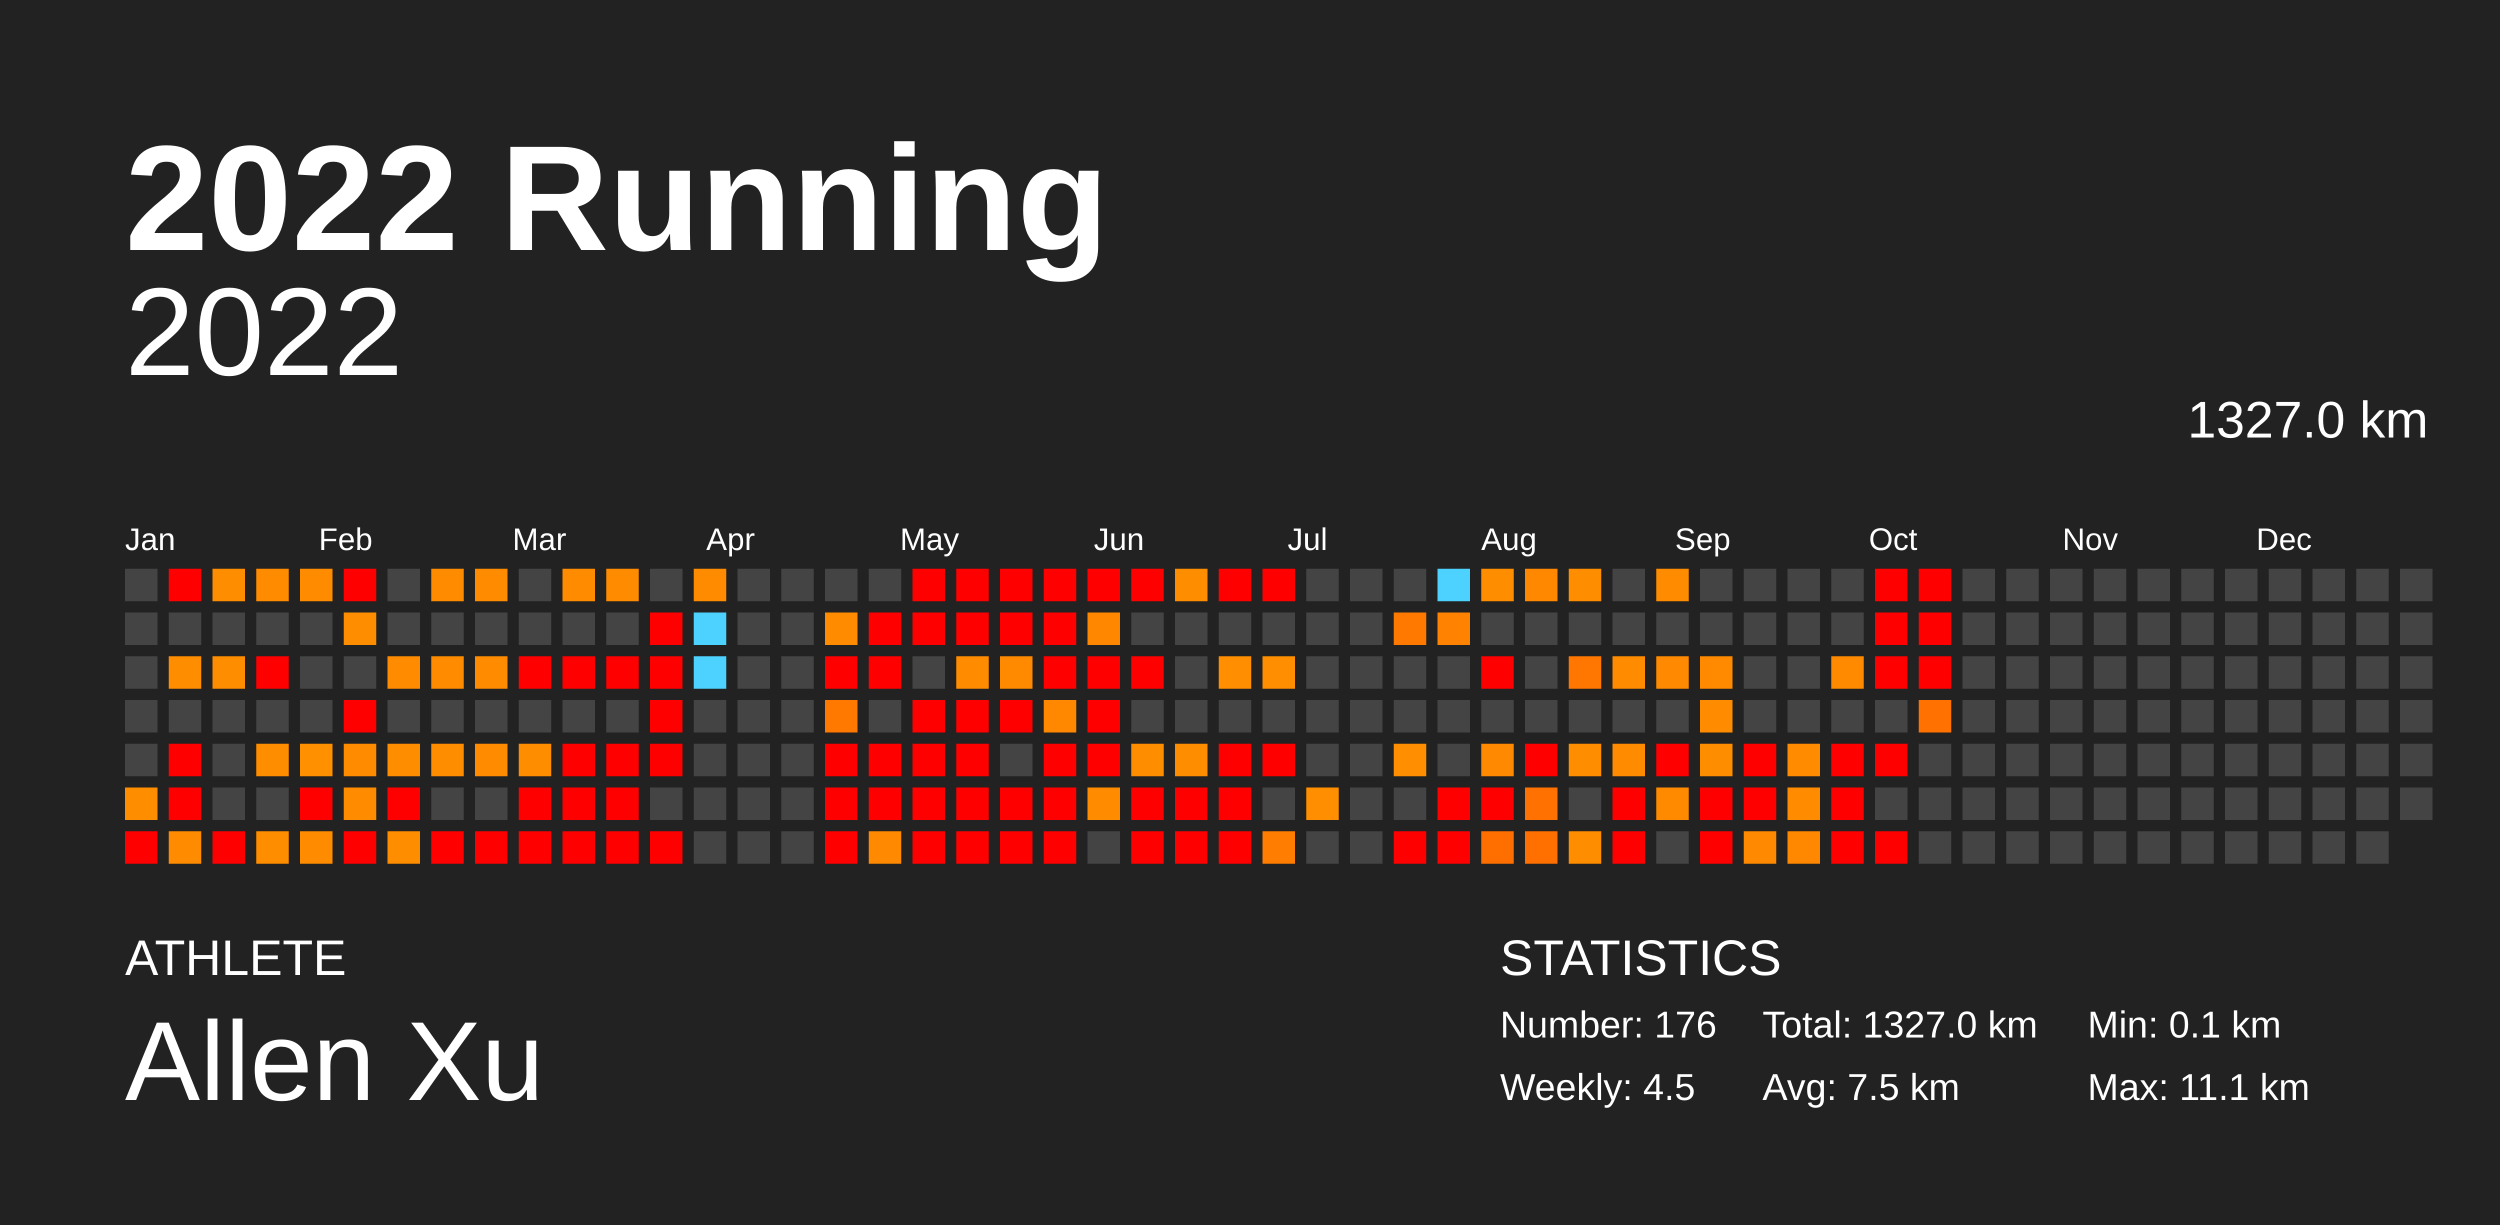
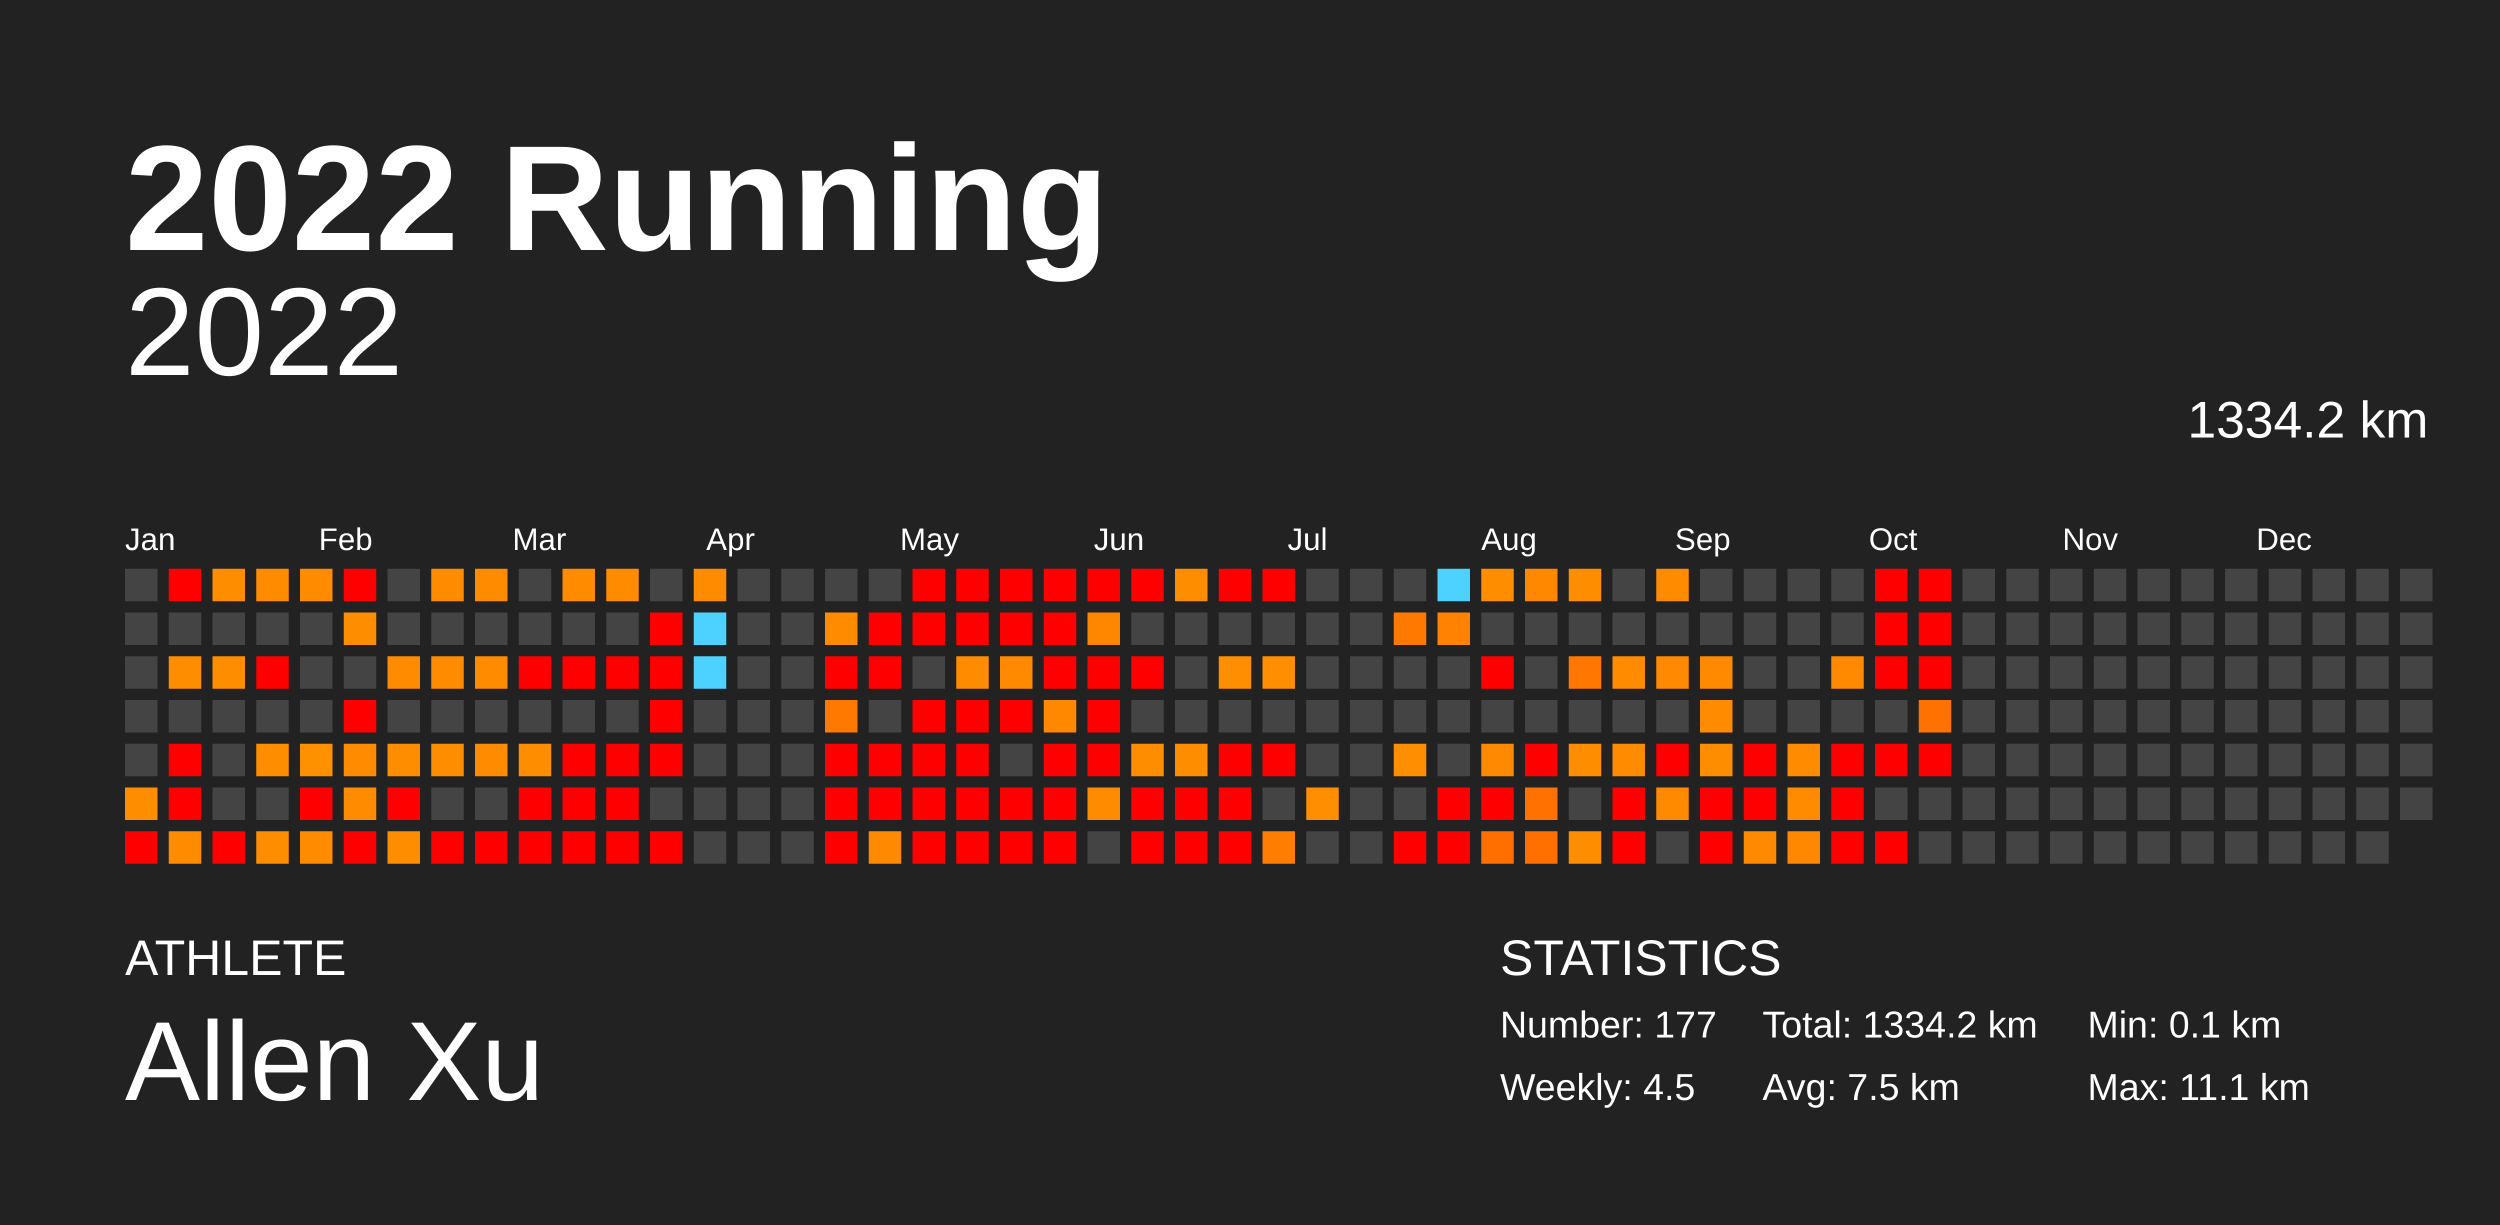
<svg xmlns="http://www.w3.org/2000/svg" baseProfile="full" height="98mm" version="1.1" viewBox="0,0,200,98" width="200mm">
  <defs />
  <rect fill="#222222" height="98" width="200" x="0" y="0" />
  <text fill="#FFFFFF" style="font-size:12px; font-family:Arial; font-weight:bold;" x="10" y="20">2022 Running</text>
  <text fill="#FFFFFF" style="font-size:4px; font-family:Arial" x="10" y="78">ATHLETE</text>
  <text fill="#FFFFFF" style="font-size:9px; font-family:Arial" x="10" y="88">Allen Xu</text>
  <text fill="#FFFFFF" style="font-size:4px; font-family:Arial" x="120" y="78">STATISTICS</text>
-   <text fill="#FFFFFF" style="font-size:3px; font-family:Arial" x="120" y="83">Number: 176</text>
+   <text fill="#FFFFFF" style="font-size:3px; font-family:Arial" x="120" y="83">Number: 177</text>
  <text fill="#FFFFFF" style="font-size:3px; font-family:Arial" x="120" y="88">Weekly: 4.5</text>
-   <text fill="#FFFFFF" style="font-size:3px; font-family:Arial" x="141" y="83">Total: 1327.0 km</text>
+   <text fill="#FFFFFF" style="font-size:3px; font-family:Arial" x="141" y="83">Total: 1334.2 km</text>
  <text fill="#FFFFFF" style="font-size:3px; font-family:Arial" x="141" y="88">Avg: 7.5 km</text>
  <text fill="#FFFFFF" style="font-size:3px; font-family:Arial" x="167" y="83">Min: 0.1 km</text>
  <text fill="#FFFFFF" style="font-size:3px; font-family:Arial" x="167" y="88">Max: 11.1 km</text>
  <text alignment-baseline="hanging" fill="#FFFFFF" style="font-size:10.0px; font-family:Arial;" x="10" y="30">2022</text>
-   <text alignment-baseline="hanging" fill="#FFFFFF" style="font-size:4.125px; font-family:Arial;" x="175" y="35">1327.0 km</text>
+   <text alignment-baseline="hanging" fill="#FFFFFF" style="font-size:4.125px; font-family:Arial;" x="175" y="35">1334.2 km</text>
  <text fill="#FFFFFF" style="font-size:2.5px; font-family:Arial" x="10.0" y="44">Jan</text>
  <text fill="#FFFFFF" style="font-size:2.5px; font-family:Arial" x="25.5" y="44">Feb</text>
  <text fill="#FFFFFF" style="font-size:2.5px; font-family:Arial" x="41.0" y="44">Mar</text>
  <text fill="#FFFFFF" style="font-size:2.5px; font-family:Arial" x="56.5" y="44">Apr</text>
  <text fill="#FFFFFF" style="font-size:2.5px; font-family:Arial" x="72.0" y="44">May</text>
  <text fill="#FFFFFF" style="font-size:2.5px; font-family:Arial" x="87.5" y="44">Jun</text>
  <text fill="#FFFFFF" style="font-size:2.5px; font-family:Arial" x="103.0" y="44">Jul</text>
  <text fill="#FFFFFF" style="font-size:2.5px; font-family:Arial" x="118.5" y="44">Aug</text>
  <text fill="#FFFFFF" style="font-size:2.5px; font-family:Arial" x="134.0" y="44">Sep</text>
  <text fill="#FFFFFF" style="font-size:2.5px; font-family:Arial" x="149.5" y="44">Oct</text>
  <text fill="#FFFFFF" style="font-size:2.5px; font-family:Arial" x="165.0" y="44">Nov</text>
  <text fill="#FFFFFF" style="font-size:2.5px; font-family:Arial" x="180.5" y="44">Dec</text>
  <rect fill="#444444" height="2.6" width="2.6" x="10.0" y="45.5" />
  <rect fill="#444444" height="2.6" width="2.6" x="10.0" y="49.0" />
  <rect fill="#444444" height="2.6" width="2.6" x="10.0" y="52.5" />
  <rect fill="#444444" height="2.6" width="2.6" x="10.0" y="56.0" />
  <rect fill="#444444" height="2.6" width="2.6" x="10.0" y="59.5" />
  <rect fill="#ff8d00" height="2.6" width="2.6" x="10.0" y="63.0" />
  <rect fill="red" height="2.6" width="2.6" x="10.0" y="66.5" />
  <rect fill="red" height="2.6" width="2.6" x="13.5" y="45.5" />
  <rect fill="#444444" height="2.6" width="2.6" x="13.5" y="49.0" />
  <rect fill="#ff8d00" height="2.6" width="2.6" x="13.5" y="52.5" />
  <rect fill="#444444" height="2.6" width="2.6" x="13.5" y="56.0" />
  <rect fill="red" height="2.6" width="2.6" x="13.5" y="59.5" />
  <rect fill="red" height="2.6" width="2.6" x="13.5" y="63.0" />
  <rect fill="#ff8c00" height="2.6" width="2.6" x="13.5" y="66.5" />
  <rect fill="#ff8d00" height="2.6" width="2.6" x="17.0" y="45.5" />
  <rect fill="#444444" height="2.6" width="2.6" x="17.0" y="49.0" />
  <rect fill="#ff8d00" height="2.6" width="2.6" x="17.0" y="52.5" />
  <rect fill="#444444" height="2.6" width="2.6" x="17.0" y="56.0" />
  <rect fill="#444444" height="2.6" width="2.6" x="17.0" y="59.5" />
  <rect fill="#444444" height="2.6" width="2.6" x="17.0" y="63.0" />
  <rect fill="red" height="2.6" width="2.6" x="17.0" y="66.5" />
  <rect fill="#ff8c00" height="2.6" width="2.6" x="20.5" y="45.5" />
  <rect fill="#444444" height="2.6" width="2.6" x="20.5" y="49.0" />
  <rect fill="red" height="2.6" width="2.6" x="20.5" y="52.5" />
  <rect fill="#444444" height="2.6" width="2.6" x="20.5" y="56.0" />
  <rect fill="#ff8d00" height="2.6" width="2.6" x="20.5" y="59.5" />
  <rect fill="#444444" height="2.6" width="2.6" x="20.5" y="63.0" />
  <rect fill="#ff8d00" height="2.6" width="2.6" x="20.5" y="66.5" />
  <rect fill="#ff8c00" height="2.6" width="2.6" x="24.0" y="45.5" />
  <rect fill="#444444" height="2.6" width="2.6" x="24.0" y="49.0" />
  <rect fill="#444444" height="2.6" width="2.6" x="24.0" y="52.5" />
  <rect fill="#444444" height="2.6" width="2.6" x="24.0" y="56.0" />
  <rect fill="#ff9100" height="2.6" width="2.6" x="24.0" y="59.5" />
  <rect fill="red" height="2.6" width="2.6" x="24.0" y="63.0" />
  <rect fill="#ff8c00" height="2.6" width="2.6" x="24.0" y="66.5" />
  <rect fill="red" height="2.6" width="2.6" x="27.5" y="45.5" />
  <rect fill="#ff8d00" height="2.6" width="2.6" x="27.5" y="49.0" />
  <rect fill="#444444" height="2.6" width="2.6" x="27.5" y="52.5" />
  <rect fill="red" height="2.6" width="2.6" x="27.5" y="56.0" />
  <rect fill="#ff8c00" height="2.6" width="2.6" x="27.5" y="59.5" />
  <rect fill="#ff8c00" height="2.6" width="2.6" x="27.5" y="63.0" />
  <rect fill="red" height="2.6" width="2.6" x="27.5" y="66.5" />
  <rect fill="#444444" height="2.6" width="2.6" x="31.0" y="45.5" />
  <rect fill="#444444" height="2.6" width="2.6" x="31.0" y="49.0" />
  <rect fill="#ff8c00" height="2.6" width="2.6" x="31.0" y="52.5" />
  <rect fill="#444444" height="2.6" width="2.6" x="31.0" y="56.0" />
  <rect fill="#ff8d00" height="2.6" width="2.6" x="31.0" y="59.5" />
  <rect fill="red" height="2.6" width="2.6" x="31.0" y="63.0" />
  <rect fill="#ff8d00" height="2.6" width="2.6" x="31.0" y="66.5" />
  <rect fill="#ff8c00" height="2.6" width="2.6" x="34.5" y="45.5" />
  <rect fill="#444444" height="2.6" width="2.6" x="34.5" y="49.0" />
  <rect fill="#ff8c00" height="2.6" width="2.6" x="34.5" y="52.5" />
  <rect fill="#444444" height="2.6" width="2.6" x="34.5" y="56.0" />
  <rect fill="#ff8d00" height="2.6" width="2.6" x="34.5" y="59.5" />
  <rect fill="#444444" height="2.6" width="2.6" x="34.5" y="63.0" />
  <rect fill="red" height="2.6" width="2.6" x="34.5" y="66.5" />
  <rect fill="#ff8c00" height="2.6" width="2.6" x="38.0" y="45.5" />
  <rect fill="#444444" height="2.6" width="2.6" x="38.0" y="49.0" />
  <rect fill="#ff8c00" height="2.6" width="2.6" x="38.0" y="52.5" />
  <rect fill="#444444" height="2.6" width="2.6" x="38.0" y="56.0" />
  <rect fill="#ff8c00" height="2.6" width="2.6" x="38.0" y="59.5" />
  <rect fill="#444444" height="2.6" width="2.6" x="38.0" y="63.0" />
  <rect fill="red" height="2.6" width="2.6" x="38.0" y="66.5" />
  <rect fill="#444444" height="2.6" width="2.6" x="41.5" y="45.5" />
  <rect fill="#444444" height="2.6" width="2.6" x="41.5" y="49.0" />
  <rect fill="red" height="2.6" width="2.6" x="41.5" y="52.5" />
  <rect fill="#444444" height="2.6" width="2.6" x="41.5" y="56.0" />
  <rect fill="#ff8d00" height="2.6" width="2.6" x="41.5" y="59.5" />
  <rect fill="red" height="2.6" width="2.6" x="41.5" y="63.0" />
  <rect fill="red" height="2.6" width="2.6" x="41.5" y="66.5" />
  <rect fill="#ff8c00" height="2.6" width="2.6" x="45.0" y="45.5" />
  <rect fill="#444444" height="2.6" width="2.6" x="45.0" y="49.0" />
  <rect fill="red" height="2.6" width="2.6" x="45.0" y="52.5" />
  <rect fill="#444444" height="2.6" width="2.6" x="45.0" y="56.0" />
  <rect fill="red" height="2.6" width="2.6" x="45.0" y="59.5" />
  <rect fill="red" height="2.6" width="2.6" x="45.0" y="63.0" />
  <rect fill="red" height="2.6" width="2.6" x="45.0" y="66.5" />
  <rect fill="#ff8c00" height="2.6" width="2.6" x="48.5" y="45.5" />
  <rect fill="#444444" height="2.6" width="2.6" x="48.5" y="49.0" />
  <rect fill="red" height="2.6" width="2.6" x="48.5" y="52.5" />
  <rect fill="#444444" height="2.6" width="2.6" x="48.5" y="56.0" />
  <rect fill="red" height="2.6" width="2.6" x="48.5" y="59.5" />
  <rect fill="red" height="2.6" width="2.6" x="48.5" y="63.0" />
  <rect fill="red" height="2.6" width="2.6" x="48.5" y="66.5" />
  <rect fill="#444444" height="2.6" width="2.6" x="52.0" y="45.5" />
  <rect fill="red" height="2.6" width="2.6" x="52.0" y="49.0" />
  <rect fill="red" height="2.6" width="2.6" x="52.0" y="52.5" />
  <rect fill="red" height="2.6" width="2.6" x="52.0" y="56.0" />
  <rect fill="red" height="2.6" width="2.6" x="52.0" y="59.5" />
  <rect fill="#444444" height="2.6" width="2.6" x="52.0" y="63.0" />
  <rect fill="red" height="2.6" width="2.6" x="52.0" y="66.5" />
  <rect fill="#ff8b00" height="2.6" width="2.6" x="55.5" y="45.5" />
  <rect fill="#4dd2ff" height="2.6" width="2.6" x="55.5" y="49.0" />
  <rect fill="#4dd2ff" height="2.6" width="2.6" x="55.5" y="52.5" />
  <rect fill="#444444" height="2.6" width="2.6" x="55.5" y="56.0" />
  <rect fill="#444444" height="2.6" width="2.6" x="55.5" y="59.5" />
  <rect fill="#444444" height="2.6" width="2.6" x="55.5" y="63.0" />
  <rect fill="#444444" height="2.6" width="2.6" x="55.5" y="66.5" />
  <rect fill="#444444" height="2.6" width="2.6" x="59.0" y="45.5" />
  <rect fill="#444444" height="2.6" width="2.6" x="59.0" y="49.0" />
  <rect fill="#444444" height="2.6" width="2.6" x="59.0" y="52.5" />
  <rect fill="#444444" height="2.6" width="2.6" x="59.0" y="56.0" />
  <rect fill="#444444" height="2.6" width="2.6" x="59.0" y="59.5" />
  <rect fill="#444444" height="2.6" width="2.6" x="59.0" y="63.0" />
  <rect fill="#444444" height="2.6" width="2.6" x="59.0" y="66.5" />
  <rect fill="#444444" height="2.6" width="2.6" x="62.5" y="45.5" />
  <rect fill="#444444" height="2.6" width="2.6" x="62.5" y="49.0" />
  <rect fill="#444444" height="2.6" width="2.6" x="62.5" y="52.5" />
  <rect fill="#444444" height="2.6" width="2.6" x="62.5" y="56.0" />
  <rect fill="#444444" height="2.6" width="2.6" x="62.5" y="59.5" />
  <rect fill="#444444" height="2.6" width="2.6" x="62.5" y="63.0" />
  <rect fill="#444444" height="2.6" width="2.6" x="62.5" y="66.5" />
  <rect fill="#444444" height="2.6" width="2.6" x="66.0" y="45.5" />
  <rect fill="#ff8b00" height="2.6" width="2.6" x="66.0" y="49.0" />
  <rect fill="red" height="2.6" width="2.6" x="66.0" y="52.5" />
  <rect fill="#ff7800" height="2.6" width="2.6" x="66.0" y="56.0" />
  <rect fill="red" height="2.6" width="2.6" x="66.0" y="59.5" />
  <rect fill="red" height="2.6" width="2.6" x="66.0" y="63.0" />
  <rect fill="red" height="2.6" width="2.6" x="66.0" y="66.5" />
  <rect fill="#444444" height="2.6" width="2.6" x="69.5" y="45.5" />
  <rect fill="red" height="2.6" width="2.6" x="69.5" y="49.0" />
  <rect fill="red" height="2.6" width="2.6" x="69.5" y="52.5" />
  <rect fill="#444444" height="2.6" width="2.6" x="69.5" y="56.0" />
  <rect fill="red" height="2.6" width="2.6" x="69.5" y="59.5" />
  <rect fill="red" height="2.6" width="2.6" x="69.5" y="63.0" />
  <rect fill="#ff8900" height="2.6" width="2.6" x="69.5" y="66.5" />
  <rect fill="red" height="2.6" width="2.6" x="73.0" y="45.5" />
  <rect fill="red" height="2.6" width="2.6" x="73.0" y="49.0" />
  <rect fill="#444444" height="2.6" width="2.6" x="73.0" y="52.5" />
  <rect fill="red" height="2.6" width="2.6" x="73.0" y="56.0" />
  <rect fill="red" height="2.6" width="2.6" x="73.0" y="59.5" />
  <rect fill="red" height="2.6" width="2.6" x="73.0" y="63.0" />
  <rect fill="red" height="2.6" width="2.6" x="73.0" y="66.5" />
  <rect fill="red" height="2.6" width="2.6" x="76.5" y="45.5" />
  <rect fill="red" height="2.6" width="2.6" x="76.5" y="49.0" />
  <rect fill="#ff8c00" height="2.6" width="2.6" x="76.5" y="52.5" />
  <rect fill="red" height="2.6" width="2.6" x="76.5" y="56.0" />
  <rect fill="red" height="2.6" width="2.6" x="76.5" y="59.5" />
  <rect fill="red" height="2.6" width="2.6" x="76.5" y="63.0" />
  <rect fill="red" height="2.6" width="2.6" x="76.5" y="66.5" />
  <rect fill="red" height="2.6" width="2.6" x="80.0" y="45.5" />
  <rect fill="red" height="2.6" width="2.6" x="80.0" y="49.0" />
  <rect fill="#ff8a00" height="2.6" width="2.6" x="80.0" y="52.5" />
  <rect fill="red" height="2.6" width="2.6" x="80.0" y="56.0" />
  <rect fill="#444444" height="2.6" width="2.6" x="80.0" y="59.5" />
  <rect fill="red" height="2.6" width="2.6" x="80.0" y="63.0" />
  <rect fill="red" height="2.6" width="2.6" x="80.0" y="66.5" />
  <rect fill="red" height="2.6" width="2.6" x="83.5" y="45.5" />
  <rect fill="red" height="2.6" width="2.6" x="83.5" y="49.0" />
  <rect fill="red" height="2.6" width="2.6" x="83.5" y="52.5" />
  <rect fill="#ff8800" height="2.6" width="2.6" x="83.5" y="56.0" />
  <rect fill="red" height="2.6" width="2.6" x="83.5" y="59.5" />
  <rect fill="red" height="2.6" width="2.6" x="83.5" y="63.0" />
  <rect fill="red" height="2.6" width="2.6" x="83.5" y="66.5" />
  <rect fill="red" height="2.6" width="2.6" x="87.0" y="45.5" />
  <rect fill="#ff8700" height="2.6" width="2.6" x="87.0" y="49.0" />
  <rect fill="red" height="2.6" width="2.6" x="87.0" y="52.5" />
  <rect fill="red" height="2.6" width="2.6" x="87.0" y="56.0" />
  <rect fill="red" height="2.6" width="2.6" x="87.0" y="59.5" />
  <rect fill="#ff8c00" height="2.6" width="2.6" x="87.0" y="63.0" />
  <rect fill="#444444" height="2.6" width="2.6" x="87.0" y="66.5" />
  <rect fill="red" height="2.6" width="2.6" x="90.5" y="45.5" />
  <rect fill="#444444" height="2.6" width="2.6" x="90.5" y="49.0" />
  <rect fill="red" height="2.6" width="2.6" x="90.5" y="52.5" />
  <rect fill="#444444" height="2.6" width="2.6" x="90.5" y="56.0" />
  <rect fill="#ff8d00" height="2.6" width="2.6" x="90.5" y="59.5" />
  <rect fill="red" height="2.6" width="2.6" x="90.5" y="63.0" />
  <rect fill="red" height="2.6" width="2.6" x="90.5" y="66.5" />
  <rect fill="#ff8d00" height="2.6" width="2.6" x="94.0" y="45.5" />
  <rect fill="#444444" height="2.6" width="2.6" x="94.0" y="49.0" />
  <rect fill="#444444" height="2.6" width="2.6" x="94.0" y="52.5" />
  <rect fill="#444444" height="2.6" width="2.6" x="94.0" y="56.0" />
  <rect fill="#ff8d00" height="2.6" width="2.6" x="94.0" y="59.5" />
  <rect fill="red" height="2.6" width="2.6" x="94.0" y="63.0" />
  <rect fill="red" height="2.6" width="2.6" x="94.0" y="66.5" />
  <rect fill="red" height="2.6" width="2.6" x="97.5" y="45.5" />
  <rect fill="#444444" height="2.6" width="2.6" x="97.5" y="49.0" />
  <rect fill="#ff8e00" height="2.6" width="2.6" x="97.5" y="52.5" />
  <rect fill="#444444" height="2.6" width="2.6" x="97.5" y="56.0" />
  <rect fill="red" height="2.6" width="2.6" x="97.5" y="59.5" />
  <rect fill="red" height="2.6" width="2.6" x="97.5" y="63.0" />
  <rect fill="red" height="2.6" width="2.6" x="97.5" y="66.5" />
  <rect fill="red" height="2.6" width="2.6" x="101.0" y="45.5" />
  <rect fill="#444444" height="2.6" width="2.6" x="101.0" y="49.0" />
  <rect fill="#ff8e00" height="2.6" width="2.6" x="101.0" y="52.5" />
  <rect fill="#444444" height="2.6" width="2.6" x="101.0" y="56.0" />
  <rect fill="red" height="2.6" width="2.6" x="101.0" y="59.5" />
  <rect fill="#444444" height="2.6" width="2.6" x="101.0" y="63.0" />
  <rect fill="#ff7d00" height="2.6" width="2.6" x="101.0" y="66.5" />
  <rect fill="#444444" height="2.6" width="2.6" x="104.5" y="45.5" />
  <rect fill="#444444" height="2.6" width="2.6" x="104.5" y="49.0" />
  <rect fill="#444444" height="2.6" width="2.6" x="104.5" y="52.5" />
  <rect fill="#444444" height="2.6" width="2.6" x="104.5" y="56.0" />
  <rect fill="#444444" height="2.6" width="2.6" x="104.5" y="59.5" />
  <rect fill="#ff8e00" height="2.6" width="2.6" x="104.5" y="63.0" />
  <rect fill="#444444" height="2.6" width="2.6" x="104.5" y="66.5" />
  <rect fill="#444444" height="2.6" width="2.6" x="108.0" y="45.5" />
  <rect fill="#444444" height="2.6" width="2.6" x="108.0" y="49.0" />
  <rect fill="#444444" height="2.6" width="2.6" x="108.0" y="52.5" />
  <rect fill="#444444" height="2.6" width="2.6" x="108.0" y="56.0" />
  <rect fill="#444444" height="2.6" width="2.6" x="108.0" y="59.5" />
  <rect fill="#444444" height="2.6" width="2.6" x="108.0" y="63.0" />
  <rect fill="#444444" height="2.6" width="2.6" x="108.0" y="66.5" />
  <rect fill="#444444" height="2.6" width="2.6" x="111.5" y="45.5" />
  <rect fill="#ff7900" height="2.6" width="2.6" x="111.5" y="49.0" />
  <rect fill="#444444" height="2.6" width="2.6" x="111.5" y="52.5" />
  <rect fill="#444444" height="2.6" width="2.6" x="111.5" y="56.0" />
  <rect fill="#ff8e00" height="2.6" width="2.6" x="111.5" y="59.5" />
  <rect fill="#444444" height="2.6" width="2.6" x="111.5" y="63.0" />
  <rect fill="red" height="2.6" width="2.6" x="111.5" y="66.5" />
  <rect fill="#4dd2ff" height="2.6" width="2.6" x="115.0" y="45.5" />
  <rect fill="#ff8200" height="2.6" width="2.6" x="115.0" y="49.0" />
  <rect fill="#444444" height="2.6" width="2.6" x="115.0" y="52.5" />
  <rect fill="#444444" height="2.6" width="2.6" x="115.0" y="56.0" />
  <rect fill="#444444" height="2.6" width="2.6" x="115.0" y="59.5" />
  <rect fill="red" height="2.6" width="2.6" x="115.0" y="63.0" />
  <rect fill="red" height="2.6" width="2.6" x="115.0" y="66.5" />
  <rect fill="#ff8d00" height="2.6" width="2.6" x="118.5" y="45.5" />
  <rect fill="#444444" height="2.6" width="2.6" x="118.5" y="49.0" />
  <rect fill="red" height="2.6" width="2.6" x="118.5" y="52.5" />
  <rect fill="#444444" height="2.6" width="2.6" x="118.5" y="56.0" />
  <rect fill="#ff8900" height="2.6" width="2.6" x="118.5" y="59.5" />
  <rect fill="red" height="2.6" width="2.6" x="118.5" y="63.0" />
  <rect fill="#ff6f00" height="2.6" width="2.6" x="118.5" y="66.5" />
  <rect fill="#ff8800" height="2.6" width="2.6" x="122.0" y="45.5" />
  <rect fill="#444444" height="2.6" width="2.6" x="122.0" y="49.0" />
  <rect fill="#444444" height="2.6" width="2.6" x="122.0" y="52.5" />
  <rect fill="#444444" height="2.6" width="2.6" x="122.0" y="56.0" />
  <rect fill="red" height="2.6" width="2.6" x="122.0" y="59.5" />
  <rect fill="#ff7100" height="2.6" width="2.6" x="122.0" y="63.0" />
  <rect fill="#ff7000" height="2.6" width="2.6" x="122.0" y="66.5" />
  <rect fill="#ff8d00" height="2.6" width="2.6" x="125.5" y="45.5" />
  <rect fill="#444444" height="2.6" width="2.6" x="125.5" y="49.0" />
  <rect fill="#ff7600" height="2.6" width="2.6" x="125.5" y="52.5" />
  <rect fill="#444444" height="2.6" width="2.6" x="125.5" y="56.0" />
  <rect fill="#ff8d00" height="2.6" width="2.6" x="125.5" y="59.5" />
  <rect fill="#444444" height="2.6" width="2.6" x="125.5" y="63.0" />
  <rect fill="#ff8d00" height="2.6" width="2.6" x="125.5" y="66.5" />
  <rect fill="#444444" height="2.6" width="2.6" x="129.0" y="45.5" />
  <rect fill="#444444" height="2.6" width="2.6" x="129.0" y="49.0" />
  <rect fill="#ff8b00" height="2.6" width="2.6" x="129.0" y="52.5" />
  <rect fill="#444444" height="2.6" width="2.6" x="129.0" y="56.0" />
  <rect fill="#ff8b00" height="2.6" width="2.6" x="129.0" y="59.5" />
  <rect fill="red" height="2.6" width="2.6" x="129.0" y="63.0" />
  <rect fill="red" height="2.6" width="2.6" x="129.0" y="66.5" />
  <rect fill="#ff8b00" height="2.6" width="2.6" x="132.5" y="45.5" />
  <rect fill="#444444" height="2.6" width="2.6" x="132.5" y="49.0" />
  <rect fill="#ff8900" height="2.6" width="2.6" x="132.5" y="52.5" />
  <rect fill="#444444" height="2.6" width="2.6" x="132.5" y="56.0" />
  <rect fill="red" height="2.6" width="2.6" x="132.5" y="59.5" />
  <rect fill="#ff8a00" height="2.6" width="2.6" x="132.5" y="63.0" />
  <rect fill="#444444" height="2.6" width="2.6" x="132.5" y="66.5" />
  <rect fill="#444444" height="2.6" width="2.6" x="136.0" y="45.5" />
  <rect fill="#444444" height="2.6" width="2.6" x="136.0" y="49.0" />
  <rect fill="#ff8a00" height="2.6" width="2.6" x="136.0" y="52.5" />
  <rect fill="#ff8b00" height="2.6" width="2.6" x="136.0" y="56.0" />
  <rect fill="#ff8d00" height="2.6" width="2.6" x="136.0" y="59.5" />
  <rect fill="red" height="2.6" width="2.6" x="136.0" y="63.0" />
  <rect fill="red" height="2.6" width="2.6" x="136.0" y="66.5" />
  <rect fill="#444444" height="2.6" width="2.6" x="139.5" y="45.5" />
  <rect fill="#444444" height="2.6" width="2.6" x="139.5" y="49.0" />
  <rect fill="#444444" height="2.6" width="2.6" x="139.5" y="52.5" />
  <rect fill="#444444" height="2.6" width="2.6" x="139.5" y="56.0" />
  <rect fill="red" height="2.6" width="2.6" x="139.5" y="59.5" />
  <rect fill="red" height="2.6" width="2.6" x="139.5" y="63.0" />
  <rect fill="#ff8900" height="2.6" width="2.6" x="139.5" y="66.5" />
  <rect fill="#444444" height="2.6" width="2.6" x="143.0" y="45.5" />
  <rect fill="#444444" height="2.6" width="2.6" x="143.0" y="49.0" />
  <rect fill="#444444" height="2.6" width="2.6" x="143.0" y="52.5" />
  <rect fill="#444444" height="2.6" width="2.6" x="143.0" y="56.0" />
  <rect fill="#ff8c00" height="2.6" width="2.6" x="143.0" y="59.5" />
  <rect fill="#ff8b00" height="2.6" width="2.6" x="143.0" y="63.0" />
  <rect fill="#ff8800" height="2.6" width="2.6" x="143.0" y="66.5" />
  <rect fill="#444444" height="2.6" width="2.6" x="146.5" y="45.5" />
  <rect fill="#444444" height="2.6" width="2.6" x="146.5" y="49.0" />
  <rect fill="#ff8a00" height="2.6" width="2.6" x="146.5" y="52.5" />
  <rect fill="#444444" height="2.6" width="2.6" x="146.5" y="56.0" />
  <rect fill="red" height="2.6" width="2.6" x="146.5" y="59.5" />
  <rect fill="red" height="2.6" width="2.6" x="146.5" y="63.0" />
  <rect fill="red" height="2.6" width="2.6" x="146.5" y="66.5" />
  <rect fill="red" height="2.6" width="2.6" x="150.0" y="45.5" />
  <rect fill="red" height="2.6" width="2.6" x="150.0" y="49.0" />
  <rect fill="red" height="2.6" width="2.6" x="150.0" y="52.5" />
  <rect fill="#444444" height="2.6" width="2.6" x="150.0" y="56.0" />
  <rect fill="red" height="2.6" width="2.6" x="150.0" y="59.5" />
  <rect fill="#444444" height="2.6" width="2.6" x="150.0" y="63.0" />
  <rect fill="red" height="2.6" width="2.6" x="150.0" y="66.5" />
  <rect fill="red" height="2.6" width="2.6" x="153.5" y="45.5" />
  <rect fill="red" height="2.6" width="2.6" x="153.5" y="49.0" />
  <rect fill="red" height="2.6" width="2.6" x="153.5" y="52.5" />
  <rect fill="#ff7100" height="2.6" width="2.6" x="153.5" y="56.0" />
-   <rect fill="#444444" height="2.6" width="2.6" x="153.5" y="59.5" />
+   <rect fill="red" height="2.6" width="2.6" x="153.5" y="59.5" />
  <rect fill="#444444" height="2.6" width="2.6" x="153.5" y="63.0" />
  <rect fill="#444444" height="2.6" width="2.6" x="153.5" y="66.5" />
  <rect fill="#444444" height="2.6" width="2.6" x="157.0" y="45.5" />
  <rect fill="#444444" height="2.6" width="2.6" x="157.0" y="49.0" />
  <rect fill="#444444" height="2.6" width="2.6" x="157.0" y="52.5" />
  <rect fill="#444444" height="2.6" width="2.6" x="157.0" y="56.0" />
  <rect fill="#444444" height="2.6" width="2.6" x="157.0" y="59.5" />
  <rect fill="#444444" height="2.6" width="2.6" x="157.0" y="63.0" />
  <rect fill="#444444" height="2.6" width="2.6" x="157.0" y="66.5" />
  <rect fill="#444444" height="2.6" width="2.6" x="160.5" y="45.5" />
  <rect fill="#444444" height="2.6" width="2.6" x="160.5" y="49.0" />
  <rect fill="#444444" height="2.6" width="2.6" x="160.5" y="52.5" />
  <rect fill="#444444" height="2.6" width="2.6" x="160.5" y="56.0" />
  <rect fill="#444444" height="2.6" width="2.6" x="160.5" y="59.5" />
  <rect fill="#444444" height="2.6" width="2.6" x="160.5" y="63.0" />
  <rect fill="#444444" height="2.6" width="2.6" x="160.5" y="66.5" />
  <rect fill="#444444" height="2.6" width="2.6" x="164.0" y="45.5" />
  <rect fill="#444444" height="2.6" width="2.6" x="164.0" y="49.0" />
  <rect fill="#444444" height="2.6" width="2.6" x="164.0" y="52.5" />
  <rect fill="#444444" height="2.6" width="2.6" x="164.0" y="56.0" />
  <rect fill="#444444" height="2.6" width="2.6" x="164.0" y="59.5" />
  <rect fill="#444444" height="2.6" width="2.6" x="164.0" y="63.0" />
  <rect fill="#444444" height="2.6" width="2.6" x="164.0" y="66.5" />
  <rect fill="#444444" height="2.6" width="2.6" x="167.5" y="45.5" />
  <rect fill="#444444" height="2.6" width="2.6" x="167.5" y="49.0" />
  <rect fill="#444444" height="2.6" width="2.6" x="167.5" y="52.5" />
  <rect fill="#444444" height="2.6" width="2.6" x="167.5" y="56.0" />
  <rect fill="#444444" height="2.6" width="2.6" x="167.5" y="59.5" />
  <rect fill="#444444" height="2.6" width="2.6" x="167.5" y="63.0" />
  <rect fill="#444444" height="2.6" width="2.6" x="167.5" y="66.5" />
  <rect fill="#444444" height="2.6" width="2.6" x="171.0" y="45.5" />
  <rect fill="#444444" height="2.6" width="2.6" x="171.0" y="49.0" />
  <rect fill="#444444" height="2.6" width="2.6" x="171.0" y="52.5" />
  <rect fill="#444444" height="2.6" width="2.6" x="171.0" y="56.0" />
  <rect fill="#444444" height="2.6" width="2.6" x="171.0" y="59.5" />
  <rect fill="#444444" height="2.6" width="2.6" x="171.0" y="63.0" />
  <rect fill="#444444" height="2.6" width="2.6" x="171.0" y="66.5" />
  <rect fill="#444444" height="2.6" width="2.6" x="174.5" y="45.5" />
  <rect fill="#444444" height="2.6" width="2.6" x="174.5" y="49.0" />
  <rect fill="#444444" height="2.6" width="2.6" x="174.5" y="52.5" />
  <rect fill="#444444" height="2.6" width="2.6" x="174.5" y="56.0" />
  <rect fill="#444444" height="2.6" width="2.6" x="174.5" y="59.5" />
  <rect fill="#444444" height="2.6" width="2.6" x="174.5" y="63.0" />
  <rect fill="#444444" height="2.6" width="2.6" x="174.5" y="66.5" />
  <rect fill="#444444" height="2.6" width="2.6" x="178.0" y="45.5" />
  <rect fill="#444444" height="2.6" width="2.6" x="178.0" y="49.0" />
  <rect fill="#444444" height="2.6" width="2.6" x="178.0" y="52.5" />
  <rect fill="#444444" height="2.6" width="2.6" x="178.0" y="56.0" />
  <rect fill="#444444" height="2.6" width="2.6" x="178.0" y="59.5" />
  <rect fill="#444444" height="2.6" width="2.6" x="178.0" y="63.0" />
  <rect fill="#444444" height="2.6" width="2.6" x="178.0" y="66.5" />
  <rect fill="#444444" height="2.6" width="2.6" x="181.5" y="45.5" />
  <rect fill="#444444" height="2.6" width="2.6" x="181.5" y="49.0" />
  <rect fill="#444444" height="2.6" width="2.6" x="181.5" y="52.5" />
  <rect fill="#444444" height="2.6" width="2.6" x="181.5" y="56.0" />
  <rect fill="#444444" height="2.6" width="2.6" x="181.5" y="59.5" />
  <rect fill="#444444" height="2.6" width="2.6" x="181.5" y="63.0" />
  <rect fill="#444444" height="2.6" width="2.6" x="181.5" y="66.5" />
  <rect fill="#444444" height="2.6" width="2.6" x="185.0" y="45.5" />
  <rect fill="#444444" height="2.6" width="2.6" x="185.0" y="49.0" />
  <rect fill="#444444" height="2.6" width="2.6" x="185.0" y="52.5" />
  <rect fill="#444444" height="2.6" width="2.6" x="185.0" y="56.0" />
  <rect fill="#444444" height="2.6" width="2.6" x="185.0" y="59.5" />
  <rect fill="#444444" height="2.6" width="2.6" x="185.0" y="63.0" />
  <rect fill="#444444" height="2.6" width="2.6" x="185.0" y="66.5" />
  <rect fill="#444444" height="2.6" width="2.6" x="188.5" y="45.5" />
  <rect fill="#444444" height="2.6" width="2.6" x="188.5" y="49.0" />
  <rect fill="#444444" height="2.6" width="2.6" x="188.5" y="52.5" />
  <rect fill="#444444" height="2.6" width="2.6" x="188.5" y="56.0" />
  <rect fill="#444444" height="2.6" width="2.6" x="188.5" y="59.5" />
  <rect fill="#444444" height="2.6" width="2.6" x="188.5" y="63.0" />
  <rect fill="#444444" height="2.6" width="2.6" x="188.5" y="66.5" />
  <rect fill="#444444" height="2.6" width="2.6" x="192.0" y="45.5" />
  <rect fill="#444444" height="2.6" width="2.6" x="192.0" y="49.0" />
  <rect fill="#444444" height="2.6" width="2.6" x="192.0" y="52.5" />
  <rect fill="#444444" height="2.6" width="2.6" x="192.0" y="56.0" />
  <rect fill="#444444" height="2.6" width="2.6" x="192.0" y="59.5" />
  <rect fill="#444444" height="2.6" width="2.6" x="192.0" y="63.0" />
</svg>
